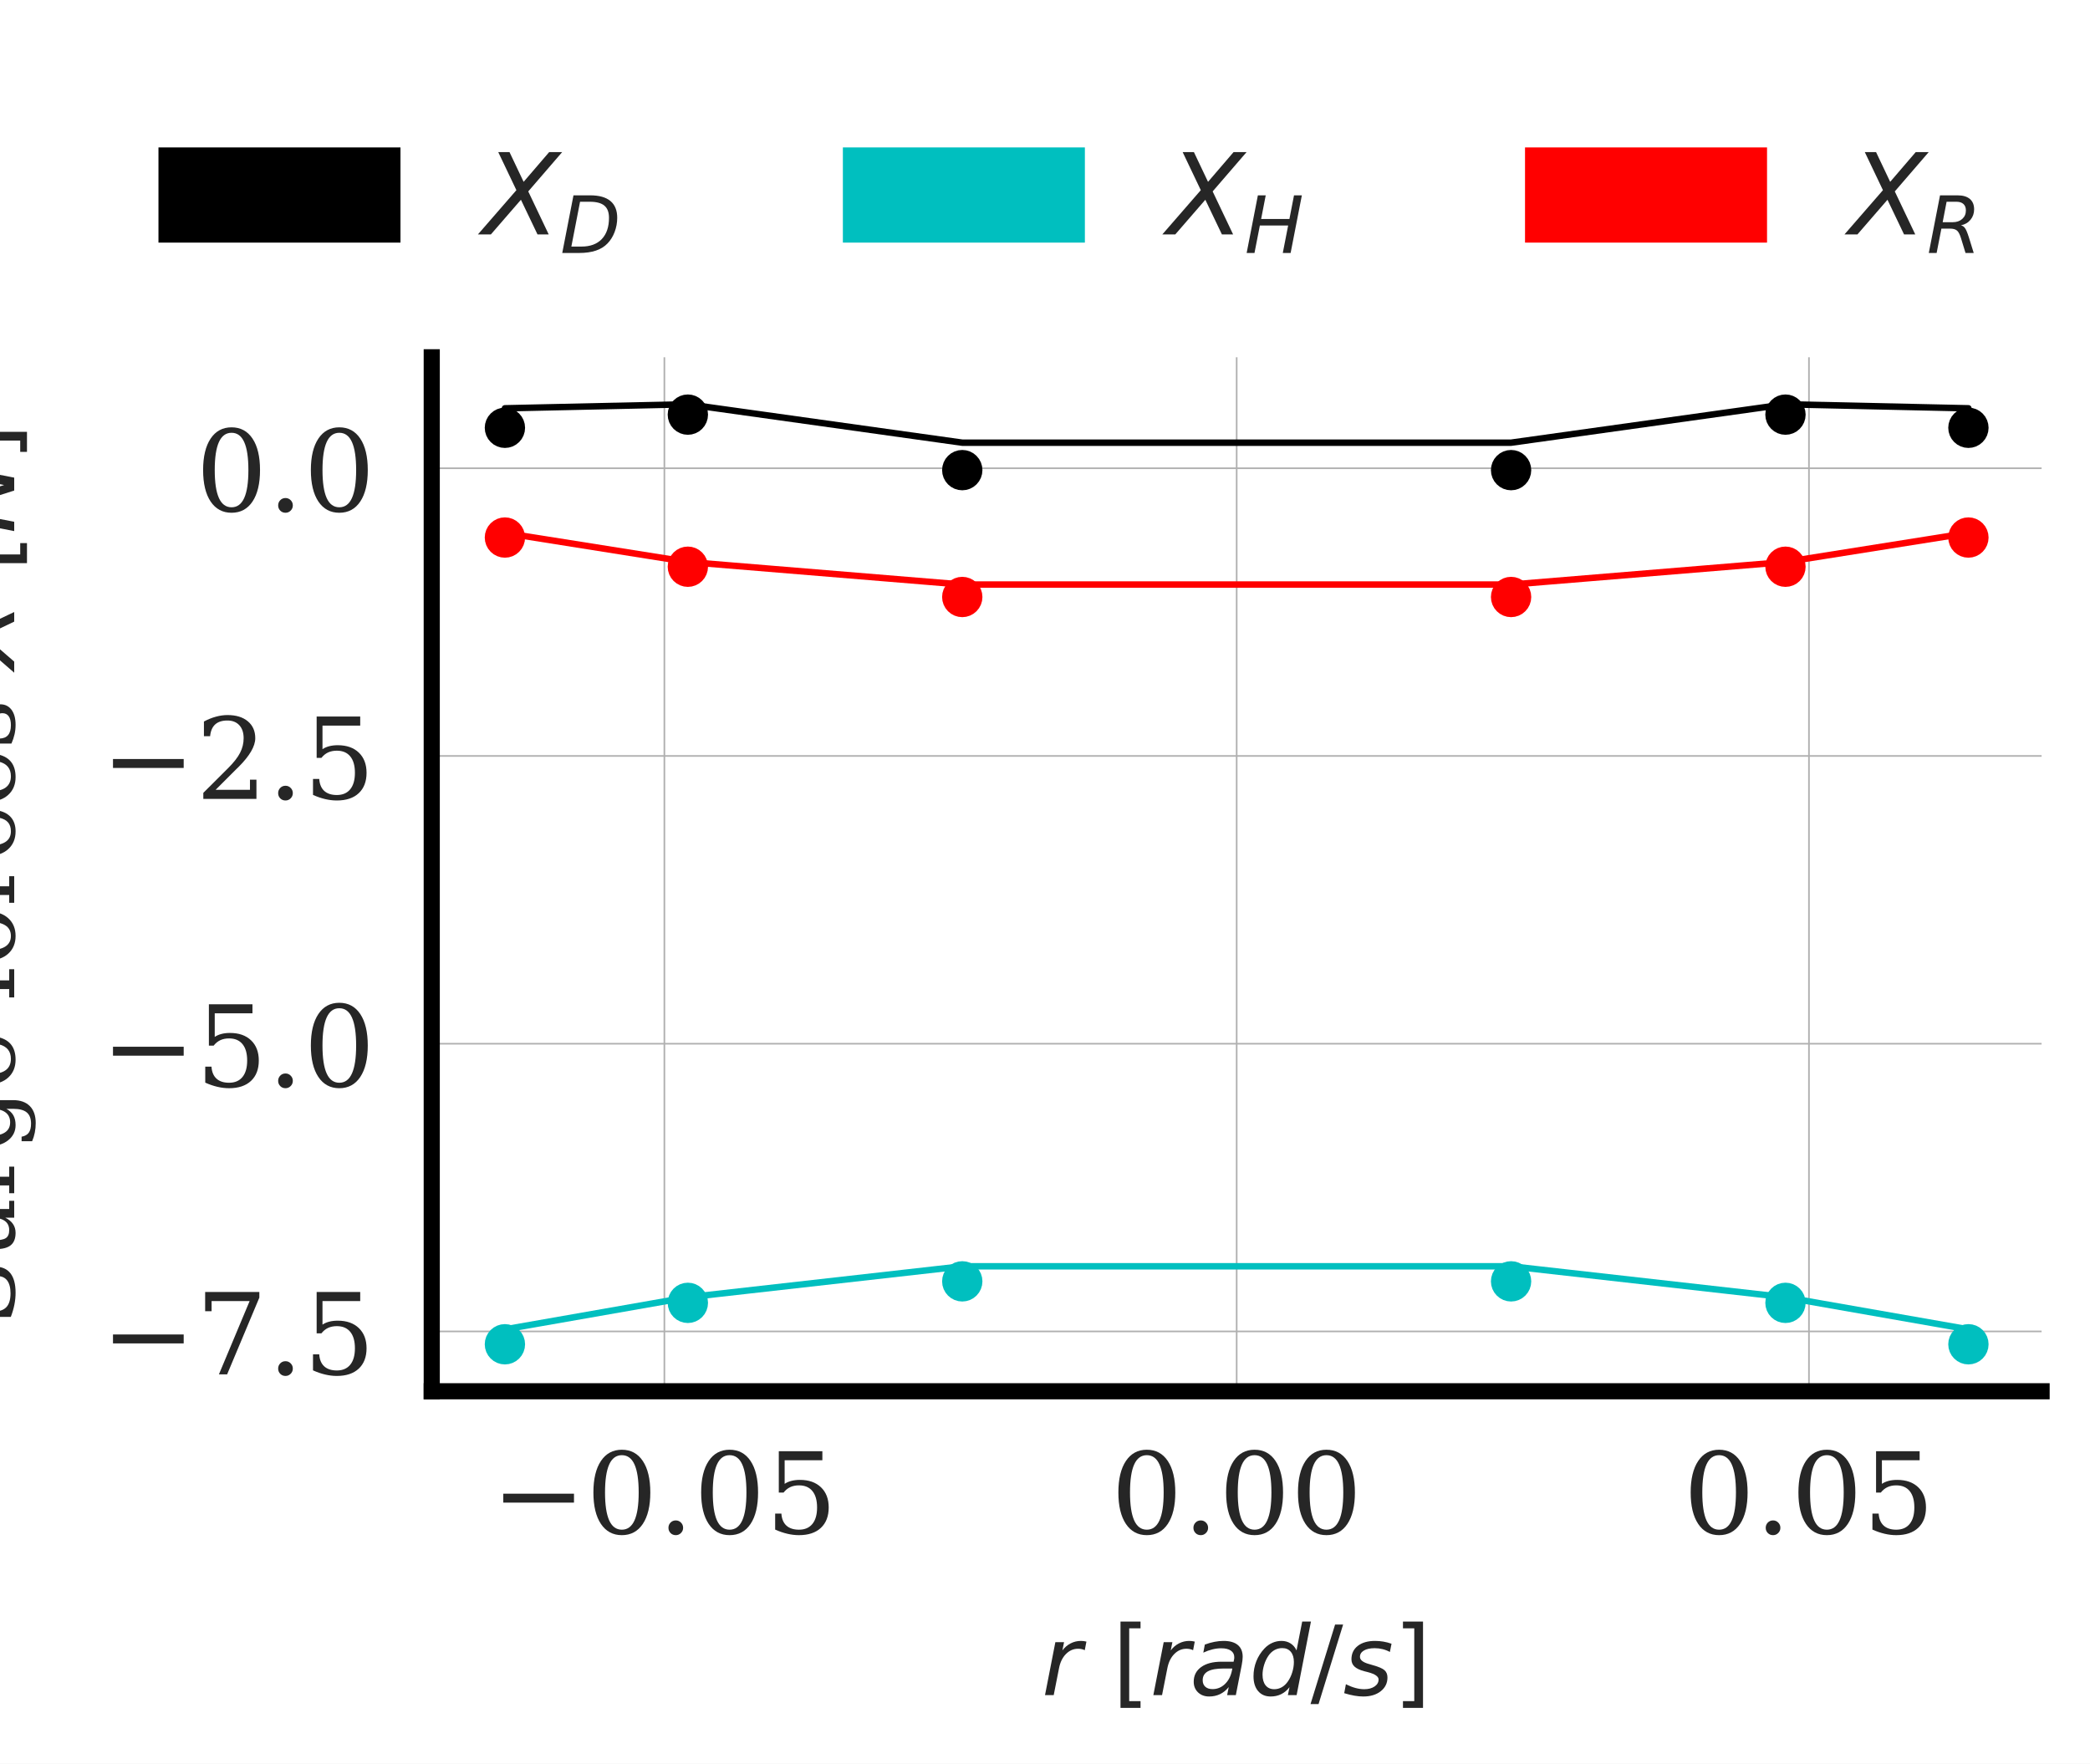
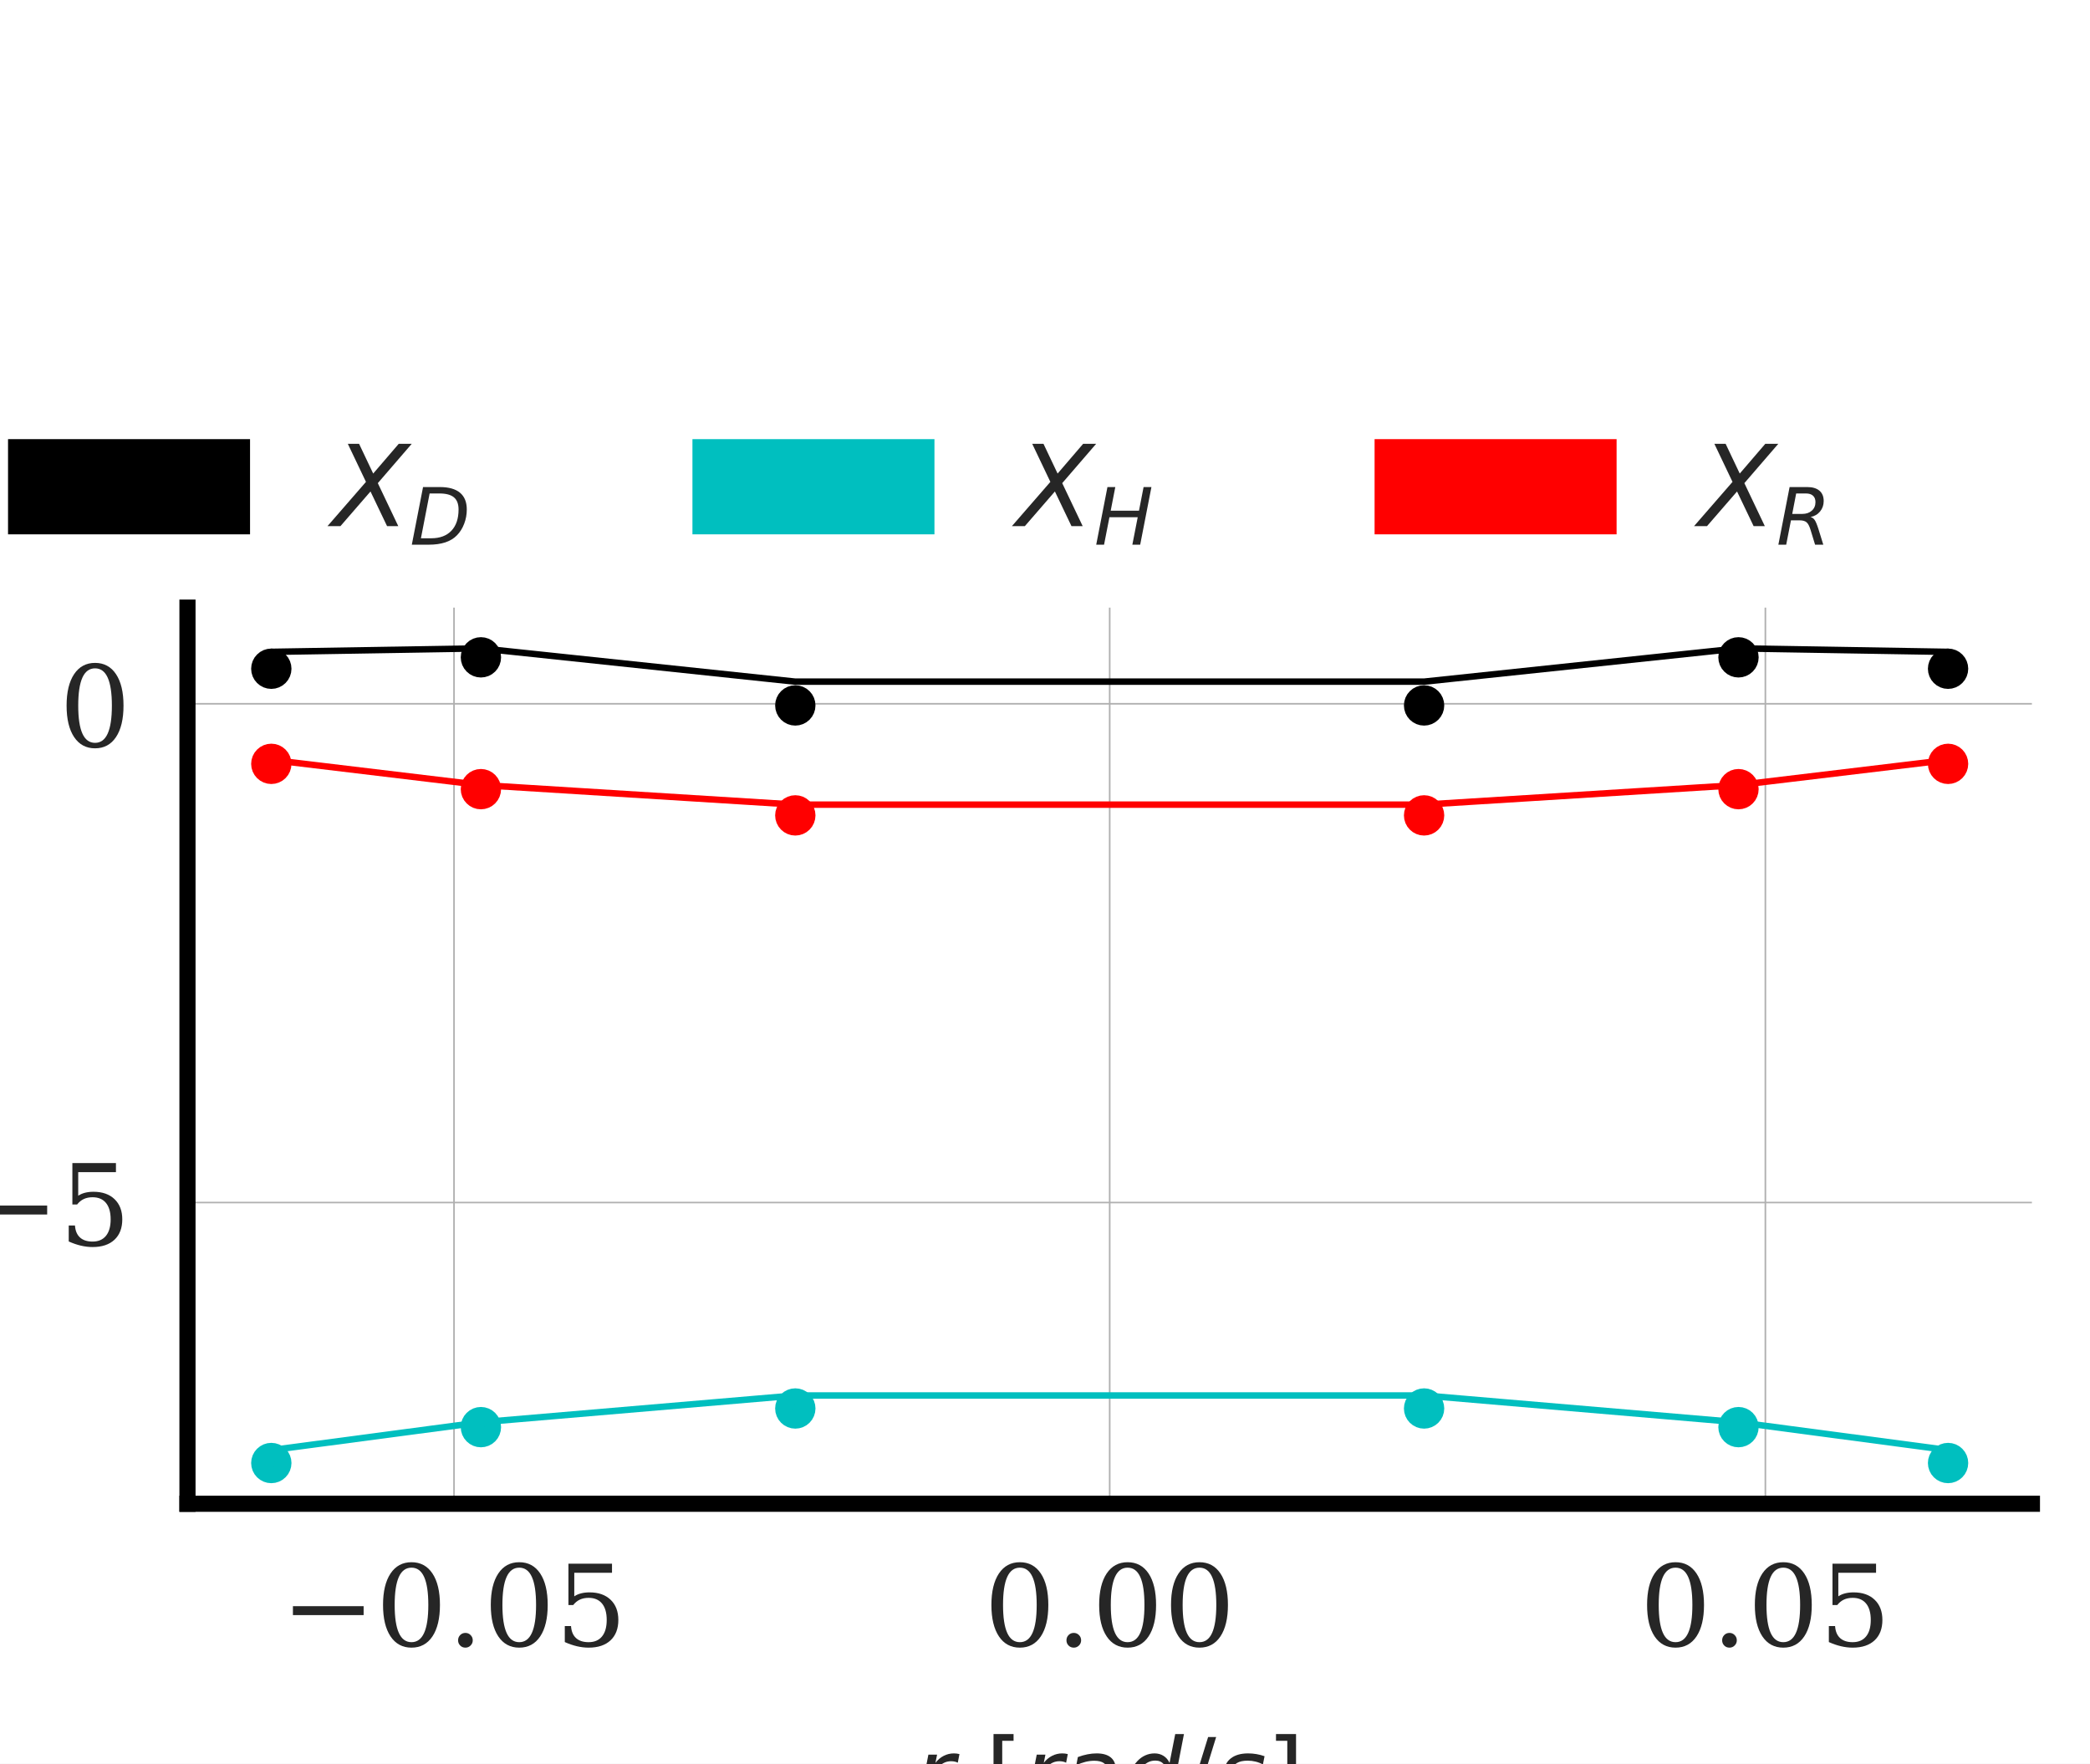
<svg xmlns="http://www.w3.org/2000/svg" xmlns:xlink="http://www.w3.org/1999/xlink" width="129.54pt" height="109.312pt" viewBox="0 0 129.54 109.312" version="1.1">
  <defs>
    <style type="text/css">*{stroke-linejoin: round; stroke-linecap: butt}</style>
  </defs>
  <g id="figure_1">
    <g id="patch_1">
      <path d="M 0 109.312  L 129.54 109.312  L 129.54 0  L 0 0  z " style="fill: #ffffff" />
    </g>
    <g id="axes_1">
      <g id="patch_2">
-         <path d="M 26.76 86.23  L 126.54 86.23  L 126.54 22.144  L 26.76 22.144  z " style="fill: #ffffff" />
+         <path d="M 11.62 93.202  L 125.94 93.202  L 125.94 37.661  L 11.62 37.661  z " style="fill: #ffffff" />
      </g>
      <g id="matplotlib.axis_1">
        <g id="xtick_1">
          <g id="line2d_1">
-             <path d="M 41.179 86.23  L 41.179 22.144  " clip-path="url(#pf983f141cc)" style="fill: none; stroke: #b0b0b0; stroke-width: 0.1; stroke-linecap: round" />
+             <path d="M 28.14 93.202  L 28.14 37.661  " clip-path="url(#p4175716f53)" style="fill: none; stroke: #b0b0b0; stroke-width: 0.1; stroke-linecap: round" />
          </g>
          <g id="line2d_2" />
          <g id="text_1">
-             <g style="fill: #262626" transform="translate(30.45282 95.04866) scale(0.07 -0.07)">
+             <g style="fill: #262626" transform="translate(17.41419 102.0205) scale(0.07 -0.07)">
              <defs>
                <path id="DejaVuSerif-2212" d="M 678 2259  L 4684 2259  L 4684 1753  L 678 1753  L 678 2259  z " transform="scale(0.015625)" />
                <path id="DejaVuSerif-30" d="M 2034 219  Q 2513 219 2750 744  Q 2988 1269 2988 2328  Q 2988 3391 2750 3916  Q 2513 4441 2034 4441  Q 1556 4441 1318 3916  Q 1081 3391 1081 2328  Q 1081 1269 1318 744  Q 1556 219 2034 219  z M 2034 -91  Q 1275 -91 848 546  Q 422 1184 422 2328  Q 422 3475 848 4112  Q 1275 4750 2034 4750  Q 2797 4750 3222 4112  Q 3647 3475 3647 2328  Q 3647 1184 3222 546  Q 2797 -91 2034 -91  z " transform="scale(0.015625)" />
                <path id="DejaVuSerif-2e" d="M 603 325  Q 603 500 722 622  Q 841 744 1019 744  Q 1191 744 1312 622  Q 1434 500 1434 325  Q 1434 153 1312 31  Q 1191 -91 1019 -91  Q 841 -91 722 29  Q 603 150 603 325  z " transform="scale(0.015625)" />
                <path id="DejaVuSerif-35" d="M 3219 4666  L 3219 4153  L 1081 4153  L 1081 2816  Q 1244 2928 1461 2984  Q 1678 3041 1947 3041  Q 2703 3041 3140 2622  Q 3578 2203 3578 1478  Q 3578 738 3136 323  Q 2694 -91 1894 -91  Q 1572 -91 1234 -12  Q 897 66 544 225  L 544 1131  L 897 1131  Q 925 688 1179 453  Q 1434 219 1894 219  Q 2388 219 2653 544  Q 2919 869 2919 1478  Q 2919 2084 2655 2407  Q 2391 2731 1894 2731  Q 1613 2731 1398 2631  Q 1184 2531 1019 2322  L 750 2322  L 750 4666  L 3219 4666  z " transform="scale(0.015625)" />
              </defs>
              <use xlink:href="#DejaVuSerif-2212" />
              <use xlink:href="#DejaVuSerif-30" x="83.789" />
              <use xlink:href="#DejaVuSerif-2e" x="147.412" />
              <use xlink:href="#DejaVuSerif-30" x="179.199" />
              <use xlink:href="#DejaVuSerif-35" x="242.822" />
            </g>
          </g>
        </g>
        <g id="xtick_2">
          <g id="line2d_3">
-             <path d="M 76.65 86.23  L 76.65 22.144  " clip-path="url(#pf983f141cc)" style="fill: none; stroke: #b0b0b0; stroke-width: 0.1; stroke-linecap: round" />
+             <path d="M 68.78 93.202  L 68.78 37.661  " clip-path="url(#p4175716f53)" style="fill: none; stroke: #b0b0b0; stroke-width: 0.1; stroke-linecap: round" />
          </g>
          <g id="line2d_4" />
          <g id="text_2">
-             <g style="fill: #262626" transform="translate(68.85668 95.04866) scale(0.07 -0.07)">
+             <g style="fill: #262626" transform="translate(60.98691 102.0205) scale(0.07 -0.07)">
              <use xlink:href="#DejaVuSerif-30" />
              <use xlink:href="#DejaVuSerif-2e" x="63.623" />
              <use xlink:href="#DejaVuSerif-30" x="95.41" />
              <use xlink:href="#DejaVuSerif-30" x="159.033" />
            </g>
          </g>
        </g>
        <g id="xtick_3">
          <g id="line2d_5">
-             <path d="M 112.121 86.23  L 112.121 22.144  " clip-path="url(#pf983f141cc)" style="fill: none; stroke: #b0b0b0; stroke-width: 0.1; stroke-linecap: round" />
+             <path d="M 109.42 93.202  L 109.42 37.661  " clip-path="url(#p4175716f53)" style="fill: none; stroke: #b0b0b0; stroke-width: 0.1; stroke-linecap: round" />
          </g>
          <g id="line2d_6" />
          <g id="text_3">
-             <g style="fill: #262626" transform="translate(104.3276 95.04866) scale(0.07 -0.07)">
+             <g style="fill: #262626" transform="translate(101.6267 102.0205) scale(0.07 -0.07)">
              <use xlink:href="#DejaVuSerif-30" />
              <use xlink:href="#DejaVuSerif-2e" x="63.623" />
              <use xlink:href="#DejaVuSerif-30" x="95.41" />
              <use xlink:href="#DejaVuSerif-35" x="159.033" />
            </g>
          </g>
        </g>
        <g id="text_4">
-           <g style="fill: #262626" transform="translate(64.55965 105.0635) scale(0.06 -0.06)">
+           <g style="fill: #262626" transform="translate(56.68988 112.0353) scale(0.06 -0.06)">
            <defs>
              <path id="DejaVuSans-Oblique-72" d="M 2853 2969  Q 2766 3016 2653 3041  Q 2541 3066 2413 3066  Q 1953 3066 1609 2717  Q 1266 2369 1153 1784  L 800 0  L 225 0  L 909 3500  L 1484 3500  L 1375 2956  Q 1603 3259 1920 3421  Q 2238 3584 2597 3584  Q 2691 3584 2781 3573  Q 2872 3563 2963 3538  L 2853 2969  z " transform="scale(0.015625)" />
              <path id="DejaVuSerif-20" transform="scale(0.015625)" />
              <path id="DejaVuSans-5b" d="M 550 4863  L 1875 4863  L 1875 4416  L 1125 4416  L 1125 -397  L 1875 -397  L 1875 -844  L 550 -844  L 550 4863  z " transform="scale(0.015625)" />
              <path id="DejaVuSans-Oblique-61" d="M 3438 1997  L 3047 0  L 2472 0  L 2578 531  Q 2325 219 2001 64  Q 1678 -91 1281 -91  Q 834 -91 548 182  Q 263 456 263 884  Q 263 1497 752 1853  Q 1241 2209 2100 2209  L 2900 2209  L 2931 2363  Q 2938 2388 2941 2417  Q 2944 2447 2944 2509  Q 2944 2788 2717 2942  Q 2491 3097 2081 3097  Q 1800 3097 1504 3025  Q 1209 2953 897 2809  L 997 3341  Q 1322 3463 1633 3523  Q 1944 3584 2234 3584  Q 2853 3584 3176 3315  Q 3500 3047 3500 2534  Q 3500 2431 3484 2292  Q 3469 2153 3438 1997  z M 2816 1759  L 2241 1759  Q 1534 1759 1195 1570  Q 856 1381 856 984  Q 856 709 1029 553  Q 1203 397 1509 397  Q 1978 397 2328 733  Q 2678 1069 2791 1631  L 2816 1759  z " transform="scale(0.015625)" />
              <path id="DejaVuSans-Oblique-64" d="M 2675 525  Q 2444 222 2128 65  Q 1813 -91 1428 -91  Q 903 -91 598 267  Q 294 625 294 1247  Q 294 1766 478 2236  Q 663 2706 1013 3078  Q 1244 3325 1534 3454  Q 1825 3584 2144 3584  Q 2481 3584 2739 3421  Q 2997 3259 3138 2956  L 3513 4863  L 4091 4863  L 3144 0  L 2566 0  L 2675 525  z M 891 1350  Q 891 897 1095 644  Q 1300 391 1663 391  Q 1931 391 2161 520  Q 2391 650 2566 903  Q 2750 1166 2856 1509  Q 2963 1853 2963 2188  Q 2963 2622 2758 2865  Q 2553 3109 2194 3109  Q 1922 3109 1687 2981  Q 1453 2853 1288 2613  Q 1106 2353 998 2009  Q 891 1666 891 1350  z " transform="scale(0.015625)" />
              <path id="DejaVuSans-2f" d="M 1625 4666  L 2156 4666  L 531 -594  L 0 -594  L 1625 4666  z " transform="scale(0.015625)" />
              <path id="DejaVuSans-Oblique-73" d="M 3200 3397  L 3091 2853  Q 2863 2978 2609 3040  Q 2356 3103 2088 3103  Q 1634 3103 1373 2948  Q 1113 2794 1113 2528  Q 1113 2219 1719 2053  Q 1766 2041 1788 2034  L 1972 1978  Q 2547 1819 2739 1644  Q 2931 1469 2931 1166  Q 2931 609 2489 259  Q 2047 -91 1331 -91  Q 1053 -91 747 -37  Q 441 16 72 128  L 184 722  Q 500 559 806 475  Q 1113 391 1394 391  Q 1816 391 2080 572  Q 2344 753 2344 1031  Q 2344 1331 1650 1516  L 1591 1531  L 1394 1581  Q 956 1697 753 1886  Q 550 2075 550 2369  Q 550 2928 970 3256  Q 1391 3584 2113 3584  Q 2397 3584 2667 3537  Q 2938 3491 3200 3397  z " transform="scale(0.015625)" />
              <path id="DejaVuSans-5d" d="M 1947 4863  L 1947 -844  L 622 -844  L 622 -397  L 1369 -397  L 1369 4416  L 622 4416  L 622 4863  L 1947 4863  z " transform="scale(0.015625)" />
            </defs>
            <use xlink:href="#DejaVuSans-Oblique-72" transform="translate(0 0.015625)" />
            <use xlink:href="#DejaVuSerif-20" transform="translate(41.11328 0.015625)" />
            <use xlink:href="#DejaVuSans-5b" transform="translate(72.90039 0.015625)" />
            <use xlink:href="#DejaVuSans-Oblique-72" transform="translate(111.9141 0.015625)" />
            <use xlink:href="#DejaVuSans-Oblique-61" transform="translate(153.0273 0.015625)" />
            <use xlink:href="#DejaVuSans-Oblique-64" transform="translate(214.3066 0.015625)" />
            <use xlink:href="#DejaVuSans-2f" transform="translate(277.7832 0.015625)" />
            <use xlink:href="#DejaVuSans-Oblique-73" transform="translate(311.4746 0.015625)" />
            <use xlink:href="#DejaVuSans-5d" transform="translate(363.5742 0.015625)" />
          </g>
        </g>
      </g>
      <g id="matplotlib.axis_2">
        <g id="ytick_1">
          <g id="line2d_7">
-             <path d="M 26.76 82.521  L 126.54 82.521  " clip-path="url(#pf983f141cc)" style="fill: none; stroke: #b0b0b0; stroke-width: 0.1; stroke-linecap: round" />
+             <path d="M 11.62 74.532  L 125.94 74.532  " clip-path="url(#p4175716f53)" style="fill: none; stroke: #b0b0b0; stroke-width: 0.1; stroke-linecap: round" />
          </g>
          <g id="line2d_8" />
          <g id="text_5">
-             <g style="fill: #262626" transform="translate(6.261803 85.1805) scale(0.07 -0.07)">
-               <defs>
-                 <path id="DejaVuSerif-37" d="M 3609 4347  L 1784 0  L 1319 0  L 3059 4153  L 903 4153  L 903 3578  L 538 3578  L 538 4666  L 3609 4666  L 3609 4347  z " transform="scale(0.015625)" />
-               </defs>
+             <g style="fill: #262626" transform="translate(-2.199531 77.19148) scale(0.07 -0.07)">
              <use xlink:href="#DejaVuSerif-2212" />
-               <use xlink:href="#DejaVuSerif-37" x="83.789" />
-               <use xlink:href="#DejaVuSerif-2e" x="147.412" />
-               <use xlink:href="#DejaVuSerif-35" x="179.199" />
+               <use xlink:href="#DejaVuSerif-35" x="83.789" />
            </g>
          </g>
        </g>
        <g id="ytick_2">
          <g id="line2d_9">
-             <path d="M 26.76 64.688  L 126.54 64.688  " clip-path="url(#pf983f141cc)" style="fill: none; stroke: #b0b0b0; stroke-width: 0.1; stroke-linecap: round" />
+             <path d="M 11.62 43.621  L 125.94 43.621  " clip-path="url(#p4175716f53)" style="fill: none; stroke: #b0b0b0; stroke-width: 0.1; stroke-linecap: round" />
          </g>
          <g id="line2d_10" />
          <g id="text_6">
-             <g style="fill: #262626" transform="translate(6.261803 67.34733) scale(0.07 -0.07)">
-               <use xlink:href="#DejaVuSerif-2212" />
-               <use xlink:href="#DejaVuSerif-35" x="83.789" />
-               <use xlink:href="#DejaVuSerif-2e" x="147.412" />
-               <use xlink:href="#DejaVuSerif-30" x="179.199" />
-             </g>
-           </g>
-         </g>
-         <g id="ytick_3">
-           <g id="line2d_11">
-             <path d="M 26.76 46.855  L 126.54 46.855  " clip-path="url(#pf983f141cc)" style="fill: none; stroke: #b0b0b0; stroke-width: 0.1; stroke-linecap: round" />
-           </g>
-           <g id="line2d_12" />
-           <g id="text_7">
-             <g style="fill: #262626" transform="translate(6.261803 49.51416) scale(0.07 -0.07)">
-               <defs>
-                 <path id="DejaVuSerif-32" d="M 819 3553  L 469 3553  L 469 4384  Q 803 4563 1142 4656  Q 1481 4750 1806 4750  Q 2534 4750 2956 4397  Q 3378 4044 3378 3438  Q 3378 2753 2422 1800  Q 2347 1728 2309 1691  L 1131 513  L 3078 513  L 3078 1088  L 3444 1088  L 3444 0  L 434 0  L 434 341  L 1850 1753  Q 2319 2222 2519 2614  Q 2719 3006 2719 3438  Q 2719 3909 2473 4175  Q 2228 4441 1797 4441  Q 1350 4441 1106 4219  Q 863 3997 819 3553  z " transform="scale(0.015625)" />
-               </defs>
-               <use xlink:href="#DejaVuSerif-2212" />
-               <use xlink:href="#DejaVuSerif-32" x="83.789" />
-               <use xlink:href="#DejaVuSerif-2e" x="147.412" />
-               <use xlink:href="#DejaVuSerif-35" x="179.199" />
-             </g>
-           </g>
-         </g>
-         <g id="ytick_4">
-           <g id="line2d_13">
-             <path d="M 26.76 29.022  L 126.54 29.022  " clip-path="url(#pf983f141cc)" style="fill: none; stroke: #b0b0b0; stroke-width: 0.1; stroke-linecap: round" />
-           </g>
-           <g id="line2d_14" />
-           <g id="text_8">
-             <g style="fill: #262626" transform="translate(12.12758 31.68099) scale(0.07 -0.07)">
+             <g style="fill: #262626" transform="translate(3.66625 46.28081) scale(0.07 -0.07)">
              <use xlink:href="#DejaVuSerif-30" />
-               <use xlink:href="#DejaVuSerif-2e" x="63.623" />
-               <use xlink:href="#DejaVuSerif-30" x="95.41" />
-             </g>
-           </g>
-         </g>
-         <g id="text_9">
-           <g style="fill: #262626" transform="translate(0.881803 82.17694) rotate(-90) scale(0.06 -0.06)">
+             </g>
+           </g>
+         </g>
+         <g id="text_7">
+           <g style="fill: #262626" transform="translate(-7.579531 93.42126) rotate(-90) scale(0.06 -0.06)">
            <defs>
              <path id="DejaVuSerif-53" d="M 594 225  L 594 1288  L 953 1284  Q 969 753 1261 498  Q 1553 244 2150 244  Q 2706 244 2998 464  Q 3291 684 3291 1106  Q 3291 1444 3114 1625  Q 2938 1806 2369 1978  L 1753 2163  Q 1084 2366 811 2669  Q 538 2972 538 3500  Q 538 4094 959 4422  Q 1381 4750 2144 4750  Q 2469 4750 2856 4679  Q 3244 4609 3681 4475  L 3681 3481  L 3328 3481  Q 3275 3975 2998 4195  Q 2722 4416 2156 4416  Q 1663 4416 1405 4214  Q 1147 4013 1147 3628  Q 1147 3294 1340 3103  Q 1534 2913 2163 2725  L 2741 2553  Q 3375 2363 3645 2067  Q 3916 1772 3916 1275  Q 3916 597 3481 253  Q 3047 -91 2188 -91  Q 1803 -91 1404 -12  Q 1006 66 594 225  z " transform="scale(0.015625)" />
              <path id="DejaVuSerif-75" d="M 2266 3322  L 3341 3322  L 3341 331  L 3884 331  L 3884 0  L 2766 0  L 2766 588  Q 2606 256 2353 82  Q 2100 -91 1766 -91  Q 1213 -91 952 223  Q 691 538 691 1209  L 691 2988  L 172 2988  L 172 3322  L 1269 3322  L 1269 1388  Q 1269 781 1417 556  Q 1566 331 1947 331  Q 2347 331 2556 625  Q 2766 919 2766 1478  L 2766 2988  L 2266 2988  L 2266 3322  z " transform="scale(0.015625)" />
              <path id="DejaVuSerif-72" d="M 3059 3328  L 3059 2497  L 2728 2497  Q 2713 2744 2591 2866  Q 2469 2988 2234 2988  Q 1809 2988 1582 2694  Q 1356 2400 1356 1850  L 1356 331  L 2022 331  L 2022 0  L 263 0  L 263 331  L 781 331  L 781 2994  L 231 2994  L 231 3322  L 1356 3322  L 1356 2731  Q 1525 3078 1790 3245  Q 2056 3413 2438 3413  Q 2578 3413 2733 3391  Q 2888 3369 3059 3328  z " transform="scale(0.015625)" />
              <path id="DejaVuSerif-67" d="M 3359 2988  L 3359 72  Q 3359 -644 2965 -1033  Q 2572 -1422 1844 -1422  Q 1516 -1422 1216 -1362  Q 916 -1303 641 -1184  L 641 -488  L 941 -488  Q 997 -813 1206 -963  Q 1416 -1113 1806 -1113  Q 2313 -1113 2548 -827  Q 2784 -541 2784 72  L 2784 519  Q 2616 206 2355 57  Q 2094 -91 1709 -91  Q 1097 -91 708 395  Q 319 881 319 1663  Q 319 2444 706 2928  Q 1094 3413 1709 3413  Q 2094 3413 2355 3264  Q 2616 3116 2784 2803  L 2784 3322  L 3909 3322  L 3909 2988  L 3359 2988  z M 2784 1825  Q 2784 2422 2554 2737  Q 2325 3053 1888 3053  Q 1444 3053 1217 2703  Q 991 2353 991 1663  Q 991 975 1217 622  Q 1444 269 1888 269  Q 2325 269 2554 583  Q 2784 897 2784 1497  L 2784 1825  z " transform="scale(0.015625)" />
              <path id="DejaVuSerif-65" d="M 3469 1600  L 991 1600  L 991 1575  Q 991 903 1244 561  Q 1497 219 1991 219  Q 2369 219 2611 417  Q 2853 616 2950 1006  L 3413 1006  Q 3275 459 2904 184  Q 2534 -91 1931 -91  Q 1203 -91 761 389  Q 319 869 319 1663  Q 319 2450 753 2931  Q 1188 3413 1894 3413  Q 2647 3413 3050 2948  Q 3453 2484 3469 1600  z M 2791 1931  Q 2772 2513 2545 2808  Q 2319 3103 1894 3103  Q 1497 3103 1269 2806  Q 1041 2509 991 1931  L 2791 1931  z " transform="scale(0.015625)" />
              <path id="DejaVuSerif-66" d="M 2753 4078  L 2450 4078  Q 2447 4313 2317 4434  Q 2188 4556 1941 4556  Q 1619 4556 1487 4379  Q 1356 4203 1356 3750  L 1356 3322  L 2284 3322  L 2284 2988  L 1356 2988  L 1356 331  L 2094 331  L 2094 0  L 231 0  L 231 331  L 781 331  L 781 2988  L 231 2988  L 231 3322  L 781 3322  L 781 3738  Q 781 4294 1070 4578  Q 1359 4863 1919 4863  Q 2128 4863 2337 4825  Q 2547 4788 2753 4709  L 2753 4078  z " transform="scale(0.015625)" />
              <path id="DejaVuSerif-6f" d="M 1925 219  Q 2388 219 2623 584  Q 2859 950 2859 1663  Q 2859 2375 2623 2739  Q 2388 3103 1925 3103  Q 1463 3103 1227 2739  Q 991 2375 991 1663  Q 991 950 1228 584  Q 1466 219 1925 219  z M 1925 -91  Q 1200 -91 759 389  Q 319 869 319 1663  Q 319 2456 758 2934  Q 1197 3413 1925 3413  Q 2653 3413 3092 2934  Q 3531 2456 3531 1663  Q 3531 869 3092 389  Q 2653 -91 1925 -91  z " transform="scale(0.015625)" />
              <path id="DejaVuSerif-63" d="M 3291 997  Q 3169 466 2822 187  Q 2475 -91 1925 -91  Q 1200 -91 759 389  Q 319 869 319 1663  Q 319 2459 759 2936  Q 1200 3413 1925 3413  Q 2241 3413 2553 3339  Q 2866 3266 3181 3116  L 3181 2266  L 2847 2266  Q 2781 2703 2561 2903  Q 2341 3103 1931 3103  Q 1466 3103 1228 2742  Q 991 2381 991 1663  Q 991 944 1227 581  Q 1463 219 1931 219  Q 2303 219 2525 412  Q 2747 606 2828 997  L 3291 997  z " transform="scale(0.015625)" />
              <path id="DejaVuSerif-73" d="M 359 184  L 359 959  L 691 959  Q 703 588 923 403  Q 1144 219 1575 219  Q 1963 219 2166 364  Q 2369 509 2369 788  Q 2369 1006 2220 1140  Q 2072 1275 1594 1428  L 1178 1569  Q 750 1706 558 1912  Q 366 2119 366 2438  Q 366 2894 700 3153  Q 1034 3413 1625 3413  Q 1888 3413 2178 3344  Q 2469 3275 2778 3144  L 2778 2419  L 2447 2419  Q 2434 2741 2221 2922  Q 2009 3103 1644 3103  Q 1281 3103 1095 2975  Q 909 2847 909 2591  Q 909 2381 1050 2254  Q 1191 2128 1613 1997  L 2069 1856  Q 2541 1709 2748 1489  Q 2956 1269 2956 922  Q 2956 450 2595 179  Q 2234 -91 1600 -91  Q 1278 -91 972 -22  Q 666 47 359 184  z " transform="scale(0.015625)" />
              <path id="DejaVuSans-Oblique-58" d="M 878 4666  L 1516 4666  L 2316 2981  L 3763 4666  L 4500 4666  L 2578 2438  L 3738 0  L 3103 0  L 2163 1966  L 459 0  L -275 0  L 1906 2509  L 878 4666  z " transform="scale(0.015625)" />
              <path id="DejaVuSans-Oblique-4e" d="M 1081 4666  L 1931 4666  L 3219 666  L 4000 4666  L 4616 4666  L 3706 0  L 2853 0  L 1569 4025  L 788 0  L 172 0  L 1081 4666  z " transform="scale(0.015625)" />
            </defs>
            <use xlink:href="#DejaVuSerif-53" transform="translate(0 0.015625)" />
            <use xlink:href="#DejaVuSerif-75" transform="translate(68.50586 0.015625)" />
            <use xlink:href="#DejaVuSerif-72" transform="translate(132.9102 0.015625)" />
            <use xlink:href="#DejaVuSerif-67" transform="translate(180.7129 0.015625)" />
            <use xlink:href="#DejaVuSerif-65" transform="translate(244.7266 0.015625)" />
            <use xlink:href="#DejaVuSerif-20" transform="translate(303.9062 0.015625)" />
            <use xlink:href="#DejaVuSerif-66" transform="translate(335.6934 0.015625)" />
            <use xlink:href="#DejaVuSerif-6f" transform="translate(372.7051 0.015625)" />
            <use xlink:href="#DejaVuSerif-72" transform="translate(432.9102 0.015625)" />
            <use xlink:href="#DejaVuSerif-63" transform="translate(480.7129 0.015625)" />
            <use xlink:href="#DejaVuSerif-65" transform="translate(536.7188 0.015625)" />
            <use xlink:href="#DejaVuSerif-73" transform="translate(595.8984 0.015625)" />
            <use xlink:href="#DejaVuSerif-20" transform="translate(647.2168 0.015625)" />
            <use xlink:href="#DejaVuSans-Oblique-58" transform="translate(679.0039 0.015625)" />
            <use xlink:href="#DejaVuSerif-20" transform="translate(747.5098 0.015625)" />
            <use xlink:href="#DejaVuSans-5b" transform="translate(779.2969 0.015625)" />
            <use xlink:href="#DejaVuSans-Oblique-4e" transform="translate(818.3105 0.015625)" />
            <use xlink:href="#DejaVuSans-5d" transform="translate(893.1152 0.015625)" />
          </g>
        </g>
      </g>
+       <g id="line2d_11">
+         <defs>
+           <path id="mbe45193578" d="M 0 0.75  C 0.199 0.75 0.39 0.671 0.53 0.53  C 0.671 0.39 0.75 0.199 0.75 0  C 0.75 -0.199 0.671 -0.39 0.53 -0.53  C 0.39 -0.671 0.199 -0.75 0 -0.75  C -0.199 -0.75 -0.39 -0.671 -0.53 -0.53  C -0.671 -0.39 -0.75 -0.199 -0.75 0  C -0.75 0.199 -0.671 0.39 -0.53 0.53  C -0.39 0.671 -0.199 0.75 0 0.75  z " style="stroke: #000000" />
+         </defs>
+         <g clip-path="url(#p4175716f53)">
+           <use xlink:href="#mbe45193578" x="16.816" y="41.448" style="stroke: #000000" />
+           <use xlink:href="#mbe45193578" x="29.807" y="40.741" style="stroke: #000000" />
+           <use xlink:href="#mbe45193578" x="49.294" y="43.722" style="stroke: #000000" />
+           <use xlink:href="#mbe45193578" x="88.266" y="43.722" style="stroke: #000000" />
+           <use xlink:href="#mbe45193578" x="107.753" y="40.741" style="stroke: #000000" />
+           <use xlink:href="#mbe45193578" x="120.743" y="41.448" style="stroke: #000000" />
+         </g>
+       </g>
+       <g id="line2d_12">
+         <defs>
+           <path id="m198848a8b5" d="M 0 0.75  C 0.199 0.75 0.39 0.671 0.53 0.53  C 0.671 0.39 0.75 0.199 0.75 0  C 0.75 -0.199 0.671 -0.39 0.53 -0.53  C 0.39 -0.671 0.199 -0.75 0 -0.75  C -0.199 -0.75 -0.39 -0.671 -0.53 -0.53  C -0.671 -0.39 -0.75 -0.199 -0.75 0  C -0.75 0.199 -0.671 0.39 -0.53 0.53  C -0.39 0.671 -0.199 0.75 0 0.75  z " style="stroke: #00bfbf" />
+         </defs>
+         <g clip-path="url(#p4175716f53)">
+           <use xlink:href="#m198848a8b5" x="16.816" y="90.677" style="fill: #00bfbf; stroke: #00bfbf" />
+           <use xlink:href="#m198848a8b5" x="29.807" y="88.453" style="fill: #00bfbf; stroke: #00bfbf" />
+           <use xlink:href="#m198848a8b5" x="49.294" y="87.297" style="fill: #00bfbf; stroke: #00bfbf" />
+           <use xlink:href="#m198848a8b5" x="88.266" y="87.297" style="fill: #00bfbf; stroke: #00bfbf" />
+           <use xlink:href="#m198848a8b5" x="107.753" y="88.453" style="fill: #00bfbf; stroke: #00bfbf" />
+           <use xlink:href="#m198848a8b5" x="120.743" y="90.677" style="fill: #00bfbf; stroke: #00bfbf" />
+         </g>
+       </g>
+       <g id="line2d_13">
+         <defs>
+           <path id="m9588b3226d" d="M 0 0.75  C 0.199 0.75 0.39 0.671 0.53 0.53  C 0.671 0.39 0.75 0.199 0.75 0  C 0.75 -0.199 0.671 -0.39 0.53 -0.53  C 0.39 -0.671 0.199 -0.75 0 -0.75  C -0.199 -0.75 -0.39 -0.671 -0.53 -0.53  C -0.671 -0.39 -0.75 -0.199 -0.75 0  C -0.75 0.199 -0.671 0.39 -0.53 0.53  C -0.39 0.671 -0.199 0.75 0 0.75  z " style="stroke: #ff0000" />
+         </defs>
+         <g clip-path="url(#p4175716f53)">
+           <use xlink:href="#m9588b3226d" x="16.816" y="47.343" style="fill: #ff0000; stroke: #ff0000" />
+           <use xlink:href="#m9588b3226d" x="29.807" y="48.911" style="fill: #ff0000; stroke: #ff0000" />
+           <use xlink:href="#m9588b3226d" x="49.294" y="50.537" style="fill: #ff0000; stroke: #ff0000" />
+           <use xlink:href="#m9588b3226d" x="88.266" y="50.537" style="fill: #ff0000; stroke: #ff0000" />
+           <use xlink:href="#m9588b3226d" x="107.753" y="48.911" style="fill: #ff0000; stroke: #ff0000" />
+           <use xlink:href="#m9588b3226d" x="120.743" y="47.343" style="fill: #ff0000; stroke: #ff0000" />
+         </g>
+       </g>
+       <g id="line2d_14">
+         <path d="M 16.816 40.401  L 29.807 40.186  L 49.294 42.248  L 88.266 42.248  L 107.753 40.186  L 120.743 40.401  " clip-path="url(#p4175716f53)" style="fill: none; stroke: #000000; stroke-width: 0.4; stroke-linecap: round" />
+       </g>
      <g id="line2d_15">
-         <defs>
-           <path id="mdc8b0e62d6" d="M 0 0.75  C 0.199 0.75 0.39 0.671 0.53 0.53  C 0.671 0.39 0.75 0.199 0.75 0  C 0.75 -0.199 0.671 -0.39 0.53 -0.53  C 0.39 -0.671 0.199 -0.75 0 -0.75  C -0.199 -0.75 -0.39 -0.671 -0.53 -0.53  C -0.671 -0.39 -0.75 -0.199 -0.75 0  C -0.75 0.199 -0.671 0.39 -0.53 0.53  C -0.39 0.671 -0.199 0.75 0 0.75  z " style="stroke: #000000" />
-         </defs>
-         <g clip-path="url(#pf983f141cc)">
-           <use xlink:href="#mdc8b0e62d6" x="31.295" y="26.514" style="stroke: #000000" />
-           <use xlink:href="#mdc8b0e62d6" x="42.634" y="25.698" style="stroke: #000000" />
-           <use xlink:href="#mdc8b0e62d6" x="59.642" y="29.138" style="stroke: #000000" />
-           <use xlink:href="#mdc8b0e62d6" x="93.658" y="29.138" style="stroke: #000000" />
-           <use xlink:href="#mdc8b0e62d6" x="110.665" y="25.698" style="stroke: #000000" />
-           <use xlink:href="#mdc8b0e62d6" x="122.004" y="26.514" style="stroke: #000000" />
-         </g>
+         <path d="M 16.816 89.876  L 29.807 88.152  L 49.294 86.49  L 88.266 86.49  L 107.753 88.152  L 120.743 89.876  " clip-path="url(#p4175716f53)" style="fill: none; stroke: #00bfbf; stroke-width: 0.4; stroke-linecap: round" />
      </g>
      <g id="line2d_16">
-         <defs>
-           <path id="mfabfae66bf" d="M 0 0.75  C 0.199 0.75 0.39 0.671 0.53 0.53  C 0.671 0.39 0.75 0.199 0.75 0  C 0.75 -0.199 0.671 -0.39 0.53 -0.53  C 0.39 -0.671 0.199 -0.75 0 -0.75  C -0.199 -0.75 -0.39 -0.671 -0.53 -0.53  C -0.671 -0.39 -0.75 -0.199 -0.75 0  C -0.75 0.199 -0.671 0.39 -0.53 0.53  C -0.39 0.671 -0.199 0.75 0 0.75  z " style="stroke: #00bfbf" />
-         </defs>
-         <g clip-path="url(#pf983f141cc)">
-           <use xlink:href="#mfabfae66bf" x="31.295" y="83.317" style="fill: #00bfbf; stroke: #00bfbf" />
-           <use xlink:href="#mfabfae66bf" x="42.634" y="80.75" style="fill: #00bfbf; stroke: #00bfbf" />
-           <use xlink:href="#mfabfae66bf" x="59.642" y="79.417" style="fill: #00bfbf; stroke: #00bfbf" />
-           <use xlink:href="#mfabfae66bf" x="93.658" y="79.417" style="fill: #00bfbf; stroke: #00bfbf" />
-           <use xlink:href="#mfabfae66bf" x="110.665" y="80.75" style="fill: #00bfbf; stroke: #00bfbf" />
-           <use xlink:href="#mfabfae66bf" x="122.004" y="83.317" style="fill: #00bfbf; stroke: #00bfbf" />
-         </g>
-       </g>
-       <g id="line2d_17">
-         <defs>
-           <path id="m562eafc316" d="M 0 0.75  C 0.199 0.75 0.39 0.671 0.53 0.53  C 0.671 0.39 0.75 0.199 0.75 0  C 0.75 -0.199 0.671 -0.39 0.53 -0.53  C 0.39 -0.671 0.199 -0.75 0 -0.75  C -0.199 -0.75 -0.39 -0.671 -0.53 -0.53  C -0.671 -0.39 -0.75 -0.199 -0.75 0  C -0.75 0.199 -0.671 0.39 -0.53 0.53  C -0.39 0.671 -0.199 0.75 0 0.75  z " style="stroke: #ff0000" />
-         </defs>
-         <g clip-path="url(#pf983f141cc)">
-           <use xlink:href="#m562eafc316" x="31.295" y="33.316" style="fill: #ff0000; stroke: #ff0000" />
-           <use xlink:href="#m562eafc316" x="42.634" y="35.125" style="fill: #ff0000; stroke: #ff0000" />
-           <use xlink:href="#m562eafc316" x="59.642" y="37.001" style="fill: #ff0000; stroke: #ff0000" />
-           <use xlink:href="#m562eafc316" x="93.658" y="37.001" style="fill: #ff0000; stroke: #ff0000" />
-           <use xlink:href="#m562eafc316" x="110.665" y="35.125" style="fill: #ff0000; stroke: #ff0000" />
-           <use xlink:href="#m562eafc316" x="122.004" y="33.316" style="fill: #ff0000; stroke: #ff0000" />
-         </g>
-       </g>
-       <g id="line2d_18">
-         <path d="M 31.295 25.306  L 42.634 25.057  L 59.642 27.437  L 93.658 27.437  L 110.665 25.057  L 122.004 25.306  " clip-path="url(#pf983f141cc)" style="fill: none; stroke: #000000; stroke-width: 0.4; stroke-linecap: round" />
-       </g>
-       <g id="line2d_19">
-         <path d="M 31.295 82.393  L 42.634 80.404  L 59.642 78.485  L 93.658 78.485  L 110.665 80.404  L 122.004 82.393  " clip-path="url(#pf983f141cc)" style="fill: none; stroke: #00bfbf; stroke-width: 0.4; stroke-linecap: round" />
-       </g>
-       <g id="line2d_20">
-         <path d="M 31.295 33.032  L 42.634 34.831  L 59.642 36.231  L 93.658 36.231  L 110.665 34.831  L 122.004 33.032  " clip-path="url(#pf983f141cc)" style="fill: none; stroke: #ff0000; stroke-width: 0.4; stroke-linecap: round" />
+         <path d="M 16.816 47.097  L 29.807 48.656  L 49.294 49.87  L 88.266 49.87  L 107.753 48.656  L 120.743 47.097  " clip-path="url(#p4175716f53)" style="fill: none; stroke: #ff0000; stroke-width: 0.4; stroke-linecap: round" />
      </g>
      <g id="patch_3">
-         <path d="M 26.76 86.23  L 26.76 22.144  " style="fill: none; stroke: #000000; stroke-linejoin: miter; stroke-linecap: square" />
+         <path d="M 11.62 93.202  L 11.62 37.661  " style="fill: none; stroke: #000000; stroke-linejoin: miter; stroke-linecap: square" />
      </g>
      <g id="patch_4">
-         <path d="M 26.76 86.23  L 126.54 86.23  " style="fill: none; stroke: #000000; stroke-linejoin: miter; stroke-linecap: square" />
+         <path d="M 11.62 93.202  L 125.94 93.202  " style="fill: none; stroke: #000000; stroke-linejoin: miter; stroke-linecap: square" />
      </g>
      <g id="legend_1">
        <g id="patch_5">
-           <path d="M 10.322 14.537  L 24.322 14.537  L 24.322 9.637  L 10.322 9.637  z " style="stroke: #000000; stroke-linejoin: miter" />
-         </g>
-         <g id="text_10">
-           <g style="fill: #262626" transform="translate(29.92167 14.53736) scale(0.07 -0.07)">
+           <path d="M 0.998 32.618  L 14.998 32.618  L 14.998 27.718  L 0.998 27.718  z " style="stroke: #000000; stroke-linejoin: miter" />
+         </g>
+         <g id="text_8">
+           <g style="fill: #262626" transform="translate(20.5979 32.6177) scale(0.07 -0.07)">
            <defs>
              <path id="DejaVuSans-Oblique-44" d="M 1081 4666  L 2438 4666  Q 3519 4666 4070 4208  Q 4622 3750 4622 2847  Q 4622 2250 4412 1698  Q 4203 1147 3834 769  Q 3463 381 2891 190  Q 2319 0 1538 0  L 172 0  L 1081 4666  z M 1613 4147  L 909 519  L 1734 519  Q 2794 519 3375 1128  Q 3956 1738 3956 2847  Q 3956 3519 3581 3833  Q 3206 4147 2406 4147  L 1613 4147  z " transform="scale(0.015625)" />
            </defs>
            <use xlink:href="#DejaVuSans-Oblique-58" transform="translate(0 0.09375)" />
            <use xlink:href="#DejaVuSans-Oblique-44" transform="translate(68.50586 -16.3125) scale(0.7)" />
          </g>
        </g>
        <g id="patch_6">
-           <path d="M 52.742 14.537  L 66.742 14.537  L 66.742 9.637  L 52.742 9.637  z " style="fill: #00bfbf; stroke: #00bfbf; stroke-linejoin: miter" />
-         </g>
-         <g id="text_11">
-           <g style="fill: #262626" transform="translate(72.34167 14.53736) scale(0.07 -0.07)">
+           <path d="M 43.418 32.618  L 57.418 32.618  L 57.418 27.718  L 43.418 27.718  z " style="fill: #00bfbf; stroke: #00bfbf; stroke-linejoin: miter" />
+         </g>
+         <g id="text_9">
+           <g style="fill: #262626" transform="translate(63.0179 32.6177) scale(0.07 -0.07)">
            <defs>
              <path id="DejaVuSans-Oblique-48" d="M 1081 4666  L 1716 4666  L 1344 2753  L 3634 2753  L 4006 4666  L 4641 4666  L 3731 0  L 3097 0  L 3531 2222  L 1241 2222  L 806 0  L 172 0  L 1081 4666  z " transform="scale(0.015625)" />
            </defs>
            <use xlink:href="#DejaVuSans-Oblique-58" transform="translate(0 0.09375)" />
            <use xlink:href="#DejaVuSans-Oblique-48" transform="translate(68.50586 -16.3125) scale(0.7)" />
          </g>
        </g>
        <g id="patch_7">
-           <path d="M 95.022 14.537  L 109.022 14.537  L 109.022 9.637  L 95.022 9.637  z " style="fill: #ff0000; stroke: #ff0000; stroke-linejoin: miter" />
-         </g>
-         <g id="text_12">
-           <g style="fill: #262626" transform="translate(114.6217 14.53736) scale(0.07 -0.07)">
+           <path d="M 85.698 32.618  L 99.698 32.618  L 99.698 27.718  L 85.698 27.718  z " style="fill: #ff0000; stroke: #ff0000; stroke-linejoin: miter" />
+         </g>
+         <g id="text_10">
+           <g style="fill: #262626" transform="translate(105.2979 32.6177) scale(0.07 -0.07)">
            <defs>
              <path id="DejaVuSans-Oblique-52" d="M 1613 4147  L 1294 2491  L 2106 2491  Q 2584 2491 2879 2755  Q 3175 3019 3175 3444  Q 3175 3784 2976 3965  Q 2778 4147 2406 4147  L 1613 4147  z M 2772 2241  Q 2972 2194 3105 2009  Q 3238 1825 3413 1275  L 3809 0  L 3144 0  L 2778 1197  Q 2638 1659 2453 1815  Q 2269 1972 1888 1972  L 1191 1972  L 806 0  L 172 0  L 1081 4666  L 2503 4666  Q 3150 4666 3495 4373  Q 3841 4081 3841 3531  Q 3841 3044 3547 2687  Q 3253 2331 2772 2241  z " transform="scale(0.015625)" />
            </defs>
            <use xlink:href="#DejaVuSans-Oblique-58" transform="translate(0 0.09375)" />
            <use xlink:href="#DejaVuSans-Oblique-52" transform="translate(68.50586 -16.3125) scale(0.7)" />
          </g>
        </g>
      </g>
    </g>
  </g>
  <defs>
-     <clipPath id="pf983f141cc">
-       <rect x="26.76" y="22.144" width="99.78" height="64.086" />
+     <clipPath id="p4175716f53">
+       <rect x="11.62" y="37.661" width="114.32" height="55.541" />
    </clipPath>
  </defs>
</svg>
